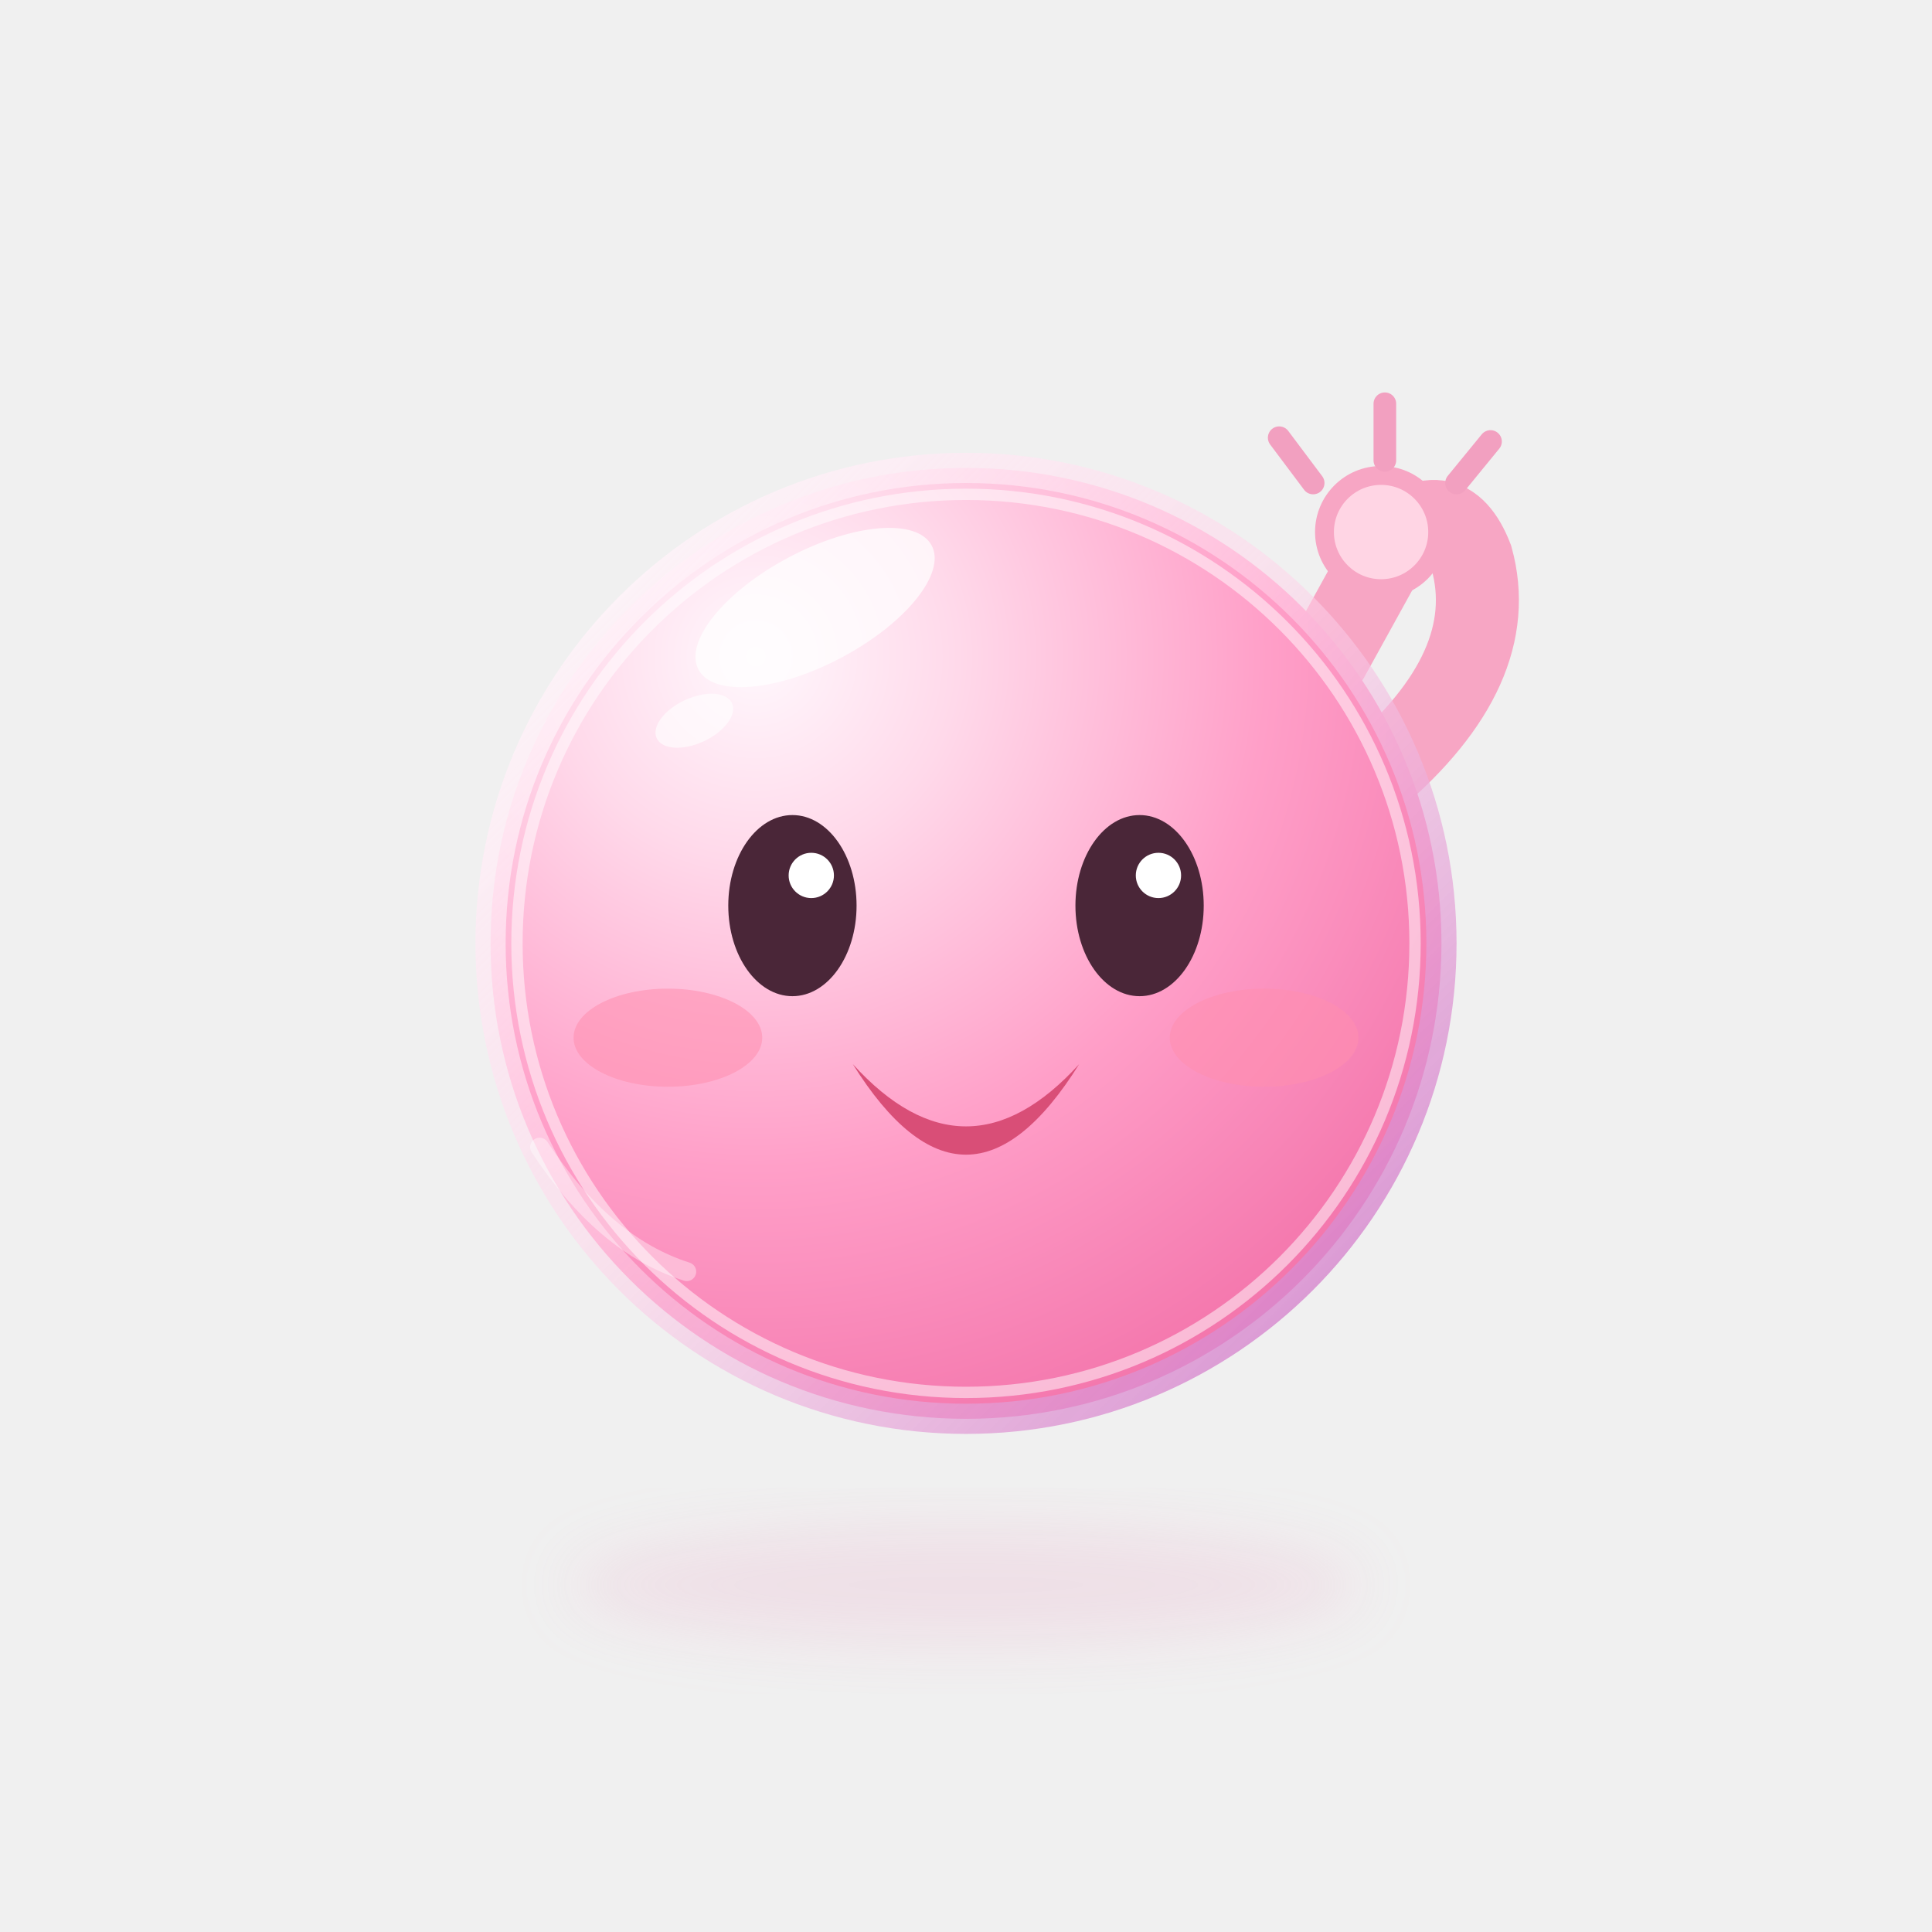
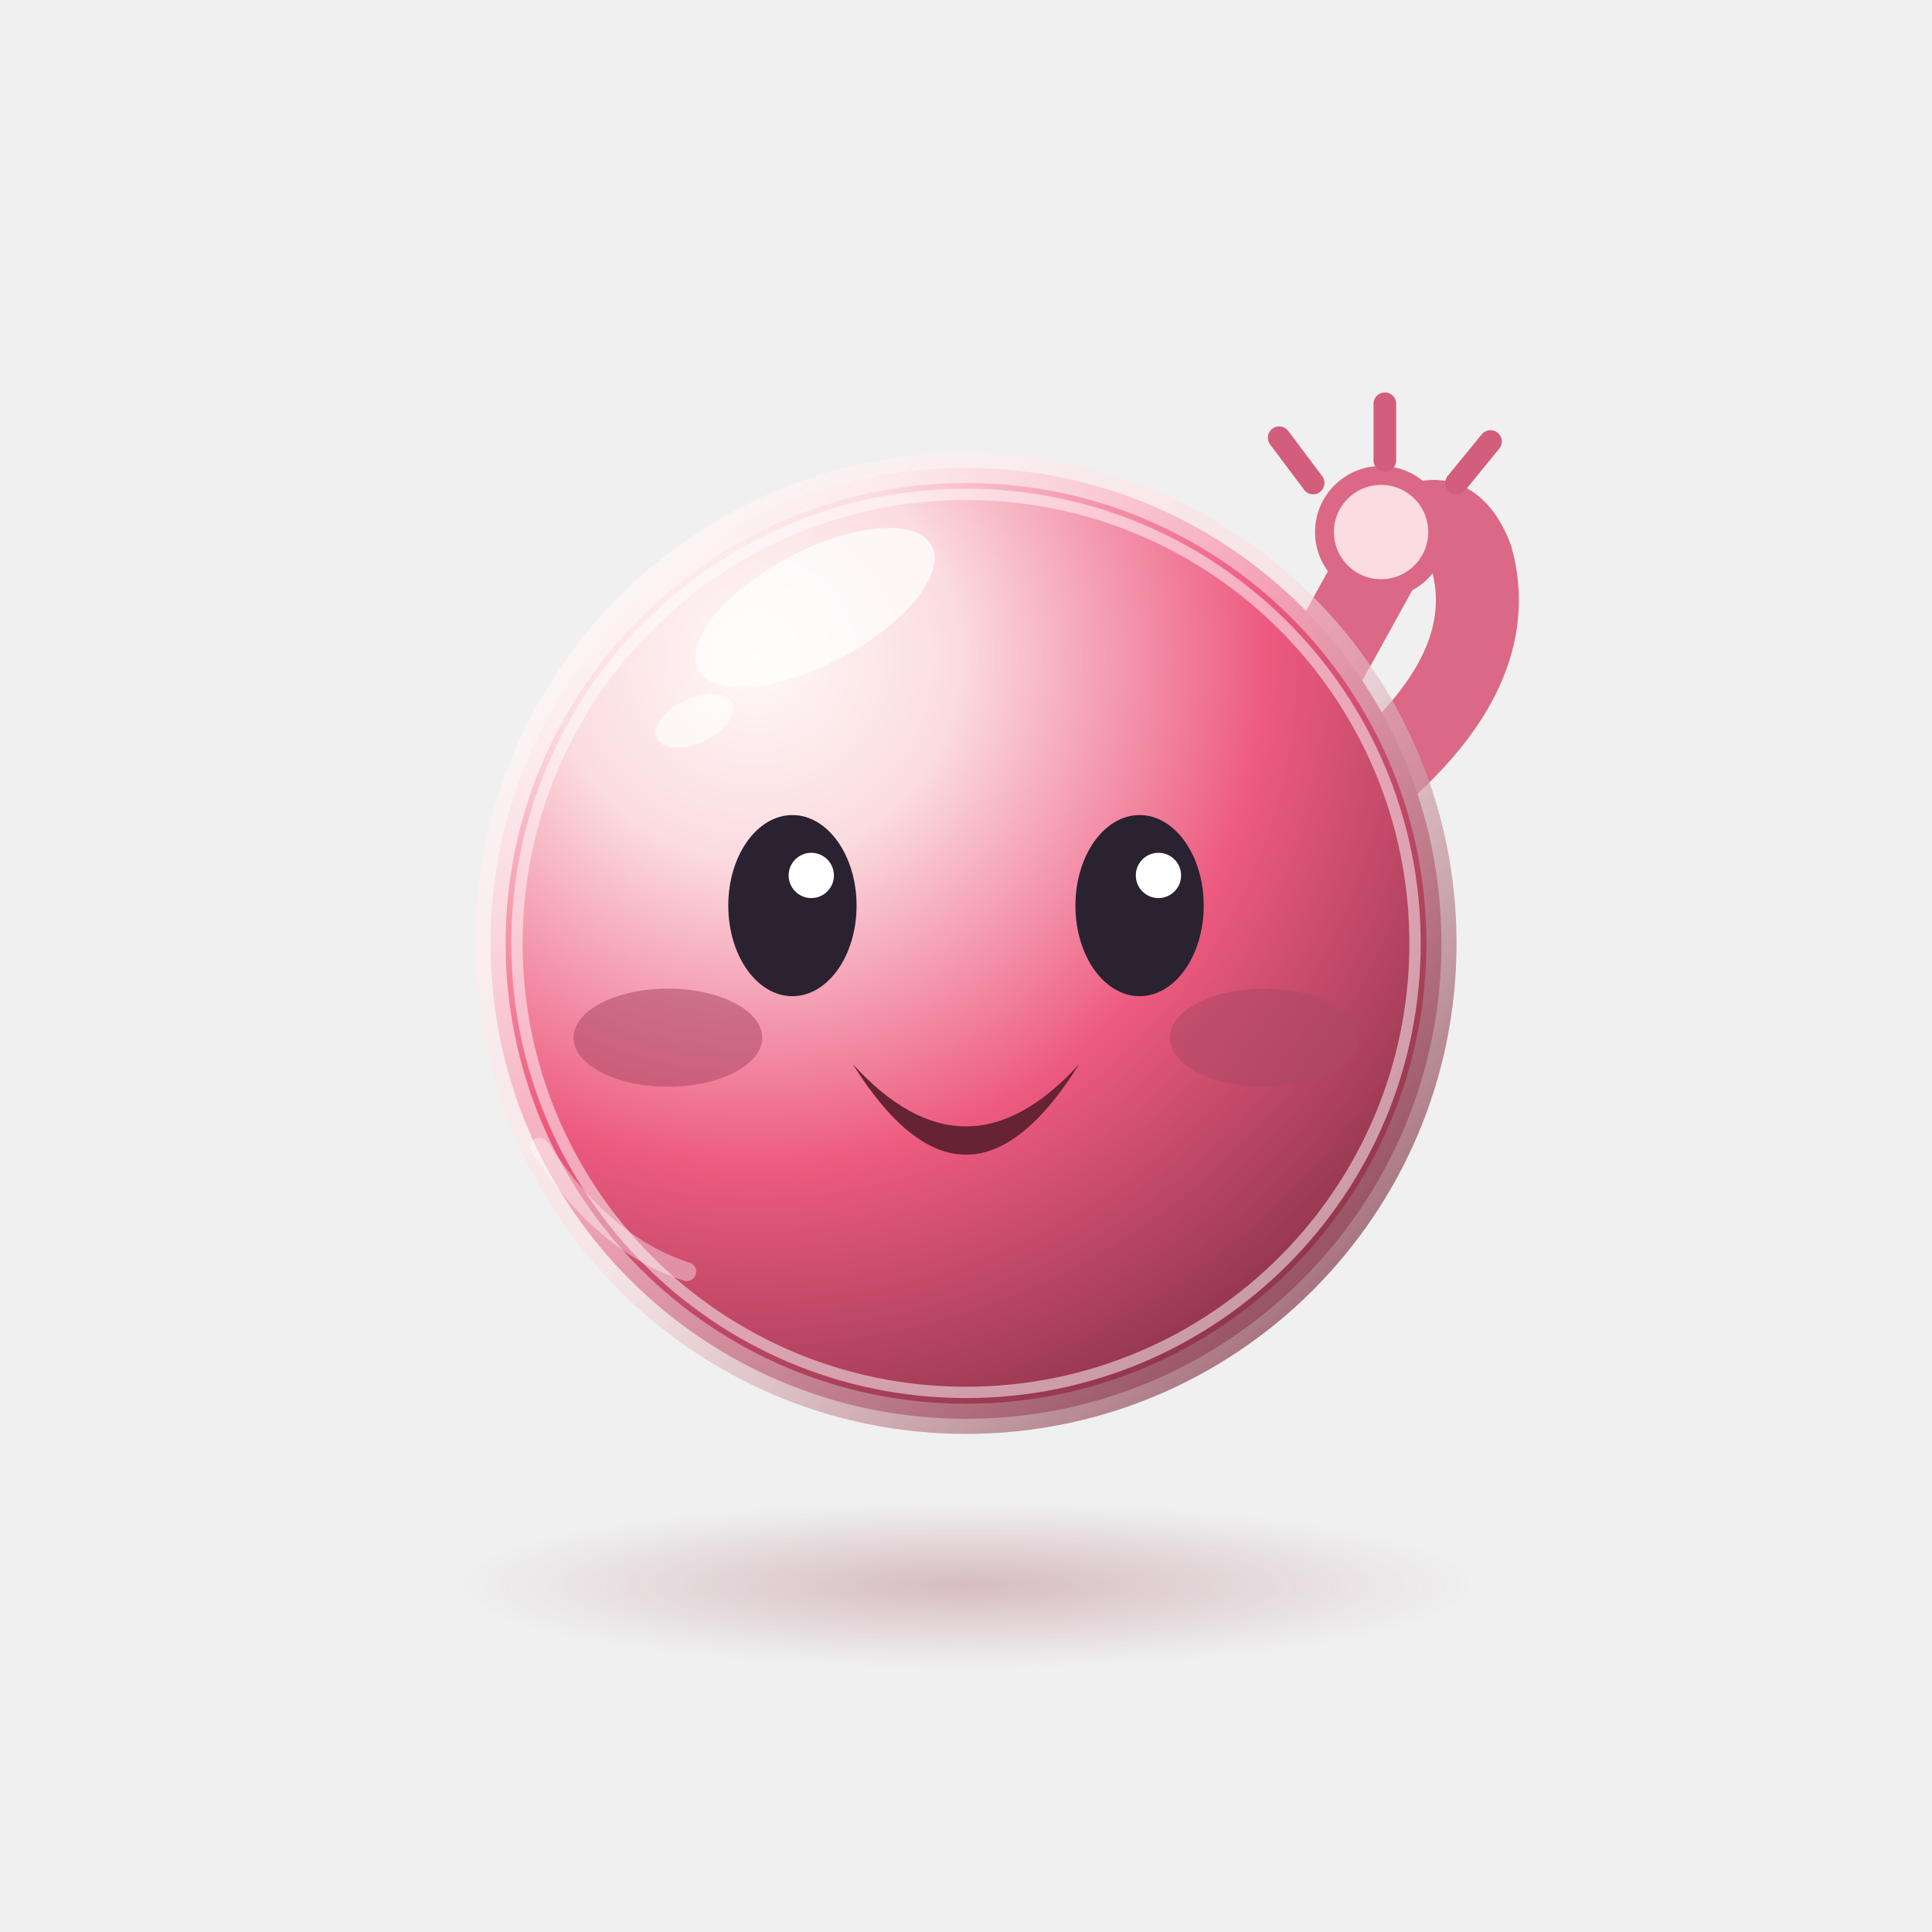
<svg xmlns="http://www.w3.org/2000/svg" width="512" height="512" viewBox="0 0 512 512">
  <defs>
    <radialGradient id="body" cx="28%" cy="20%" r="85%">
-       <stop offset="0%" stop-color="#FFF8FD" />
-       <stop offset="25%" stop-color="#FFD9EA" />
-       <stop offset="63%" stop-color="#FF9FC8" />
-       <stop offset="100%" stop-color="#F477AD" />
+       <stop offset="0%" stop-color="#fff9f7" />
+       <stop offset="25%" stop-color="#fbdce0" />
+       <stop offset="63%" stop-color="#ed5a7f" />
+       <stop offset="100%" stop-color="#93374e" />
    </radialGradient>
    <linearGradient id="rim" x1="0" y1="0" x2="1" y2="1">
-       <stop offset="0%" stop-color="#FFFFFF" stop-opacity=".95" />
-       <stop offset="48%" stop-color="#FFD5EA" stop-opacity=".55" />
-       <stop offset="100%" stop-color="#C86BC4" stop-opacity=".9" />
+       <stop offset="0%" stop-color="#ffffff" stop-opacity=".95" />
+       <stop offset="48%" stop-color="#fbdce0" stop-opacity=".55" />
+       <stop offset="100%" stop-color="#73293b" stop-opacity=".9" />
    </linearGradient>
-     <filter id="shadow" x="-30%" y="-30%" width="160%" height="170%">
-       <feGaussianBlur stdDeviation="8" />
-     </filter>
+     <radialGradient id="floor">
+       <stop offset="0%" stop-color="#93374e" stop-opacity=".28" />
+       <stop offset="100%" stop-color="#93374e" stop-opacity="0" />
+     </radialGradient>
  </defs>
-   <ellipse cx="256" cy="420" rx="105" ry="16" fill="#E98BB8" opacity=".16" filter="url(#shadow)" />
-   <path d="M364 206 Q398 177 390 148 Q383 130 368 145 L352 174" fill="none" stroke="#F7A6C4" stroke-width="22" stroke-linecap="round" />
-   <circle cx="366" cy="141" r="15" fill="#FFD5E4" stroke="#F7A6C4" stroke-width="5" />
-   <path d="M348 128 l-9 -12 M367 122 l0 -15 M386 128 l9 -11" stroke="#F2A0C0" stroke-width="6" stroke-linecap="round" />
+   <ellipse cx="256" cy="420" rx="135" ry="22" fill="url(#floor)" />
+   <path d="M364 206 Q398 177 390 148 Q383 130 368 145 L352 174" fill="none" stroke="#db6885" stroke-width="22" stroke-linecap="round" />
+   <circle cx="366" cy="141" r="15" fill="#fbdce0" stroke="#db6885" stroke-width="5" />
+   <path d="M348 128 l-9 -12 M367 122 l0 -15 M386 128 l9 -11" stroke="#d25e7b" stroke-width="6" stroke-linecap="round" />
  <circle cx="256" cy="250" r="126" fill="url(#body)" stroke="url(#rim)" stroke-width="8" />
-   <circle cx="256" cy="250" r="119" fill="none" stroke="#FFFFFF" stroke-opacity=".5" stroke-width="3" />
-   <ellipse cx="216" cy="161" rx="35" ry="15" fill="#FFFFFF" opacity=".72" transform="rotate(-28 216 161)" />
-   <ellipse cx="184" cy="191" rx="11" ry="6" fill="#FFFFFF" opacity=".62" transform="rotate(-25 184 191)" />
-   <ellipse cx="177" cy="275" rx="25" ry="13" fill="#FF8EAE" opacity=".55" />
-   <ellipse cx="335" cy="275" rx="25" ry="13" fill="#FF8EAE" opacity=".55" />
-   <ellipse cx="210" cy="240" rx="17" ry="24" fill="#4A2638" />
-   <ellipse cx="302" cy="240" rx="17" ry="24" fill="#4A2638" />
-   <circle cx="215" cy="232" r="6" fill="#fff" />
-   <circle cx="307" cy="232" r="6" fill="#fff" />
-   <path d="M226 282 Q256 315 286 282 Q256 330 226 282" fill="#D94E77" />
-   <path d="M143 304 Q160 330 182 337" stroke="#FFFFFF" stroke-opacity=".38" stroke-width="5" fill="none" stroke-linecap="round" />
+   <circle cx="256" cy="250" r="119" fill="none" stroke="#ffffff" stroke-opacity=".5" stroke-width="3" />
+   <ellipse cx="216" cy="161" rx="35" ry="15" fill="#ffffff" opacity=".72" transform="rotate(-28 216 161)" />
+   <ellipse cx="184" cy="191" rx="11" ry="6" fill="#ffffff" opacity=".62" transform="rotate(-25 184 191)" />
+   <ellipse cx="177" cy="275" rx="25" ry="13" fill="#ab4962" opacity=".55" />
+   <ellipse cx="335" cy="275" rx="25" ry="13" fill="#ab4962" opacity=".55" />
+   <ellipse cx="210" cy="240" rx="17" ry="24" fill="#2a2230" />
+   <ellipse cx="302" cy="240" rx="17" ry="24" fill="#2a2230" />
+   <circle cx="215" cy="232" r="6" fill="#ffffff" />
+   <circle cx="307" cy="232" r="6" fill="#ffffff" />
+   <path d="M226 282 Q256 315 286 282 Q256 330 226 282" fill="#662334" />
+   <path d="M143 304 Q160 330 182 337" stroke="#ffffff" stroke-opacity=".38" stroke-width="5" fill="none" stroke-linecap="round" />
</svg>
